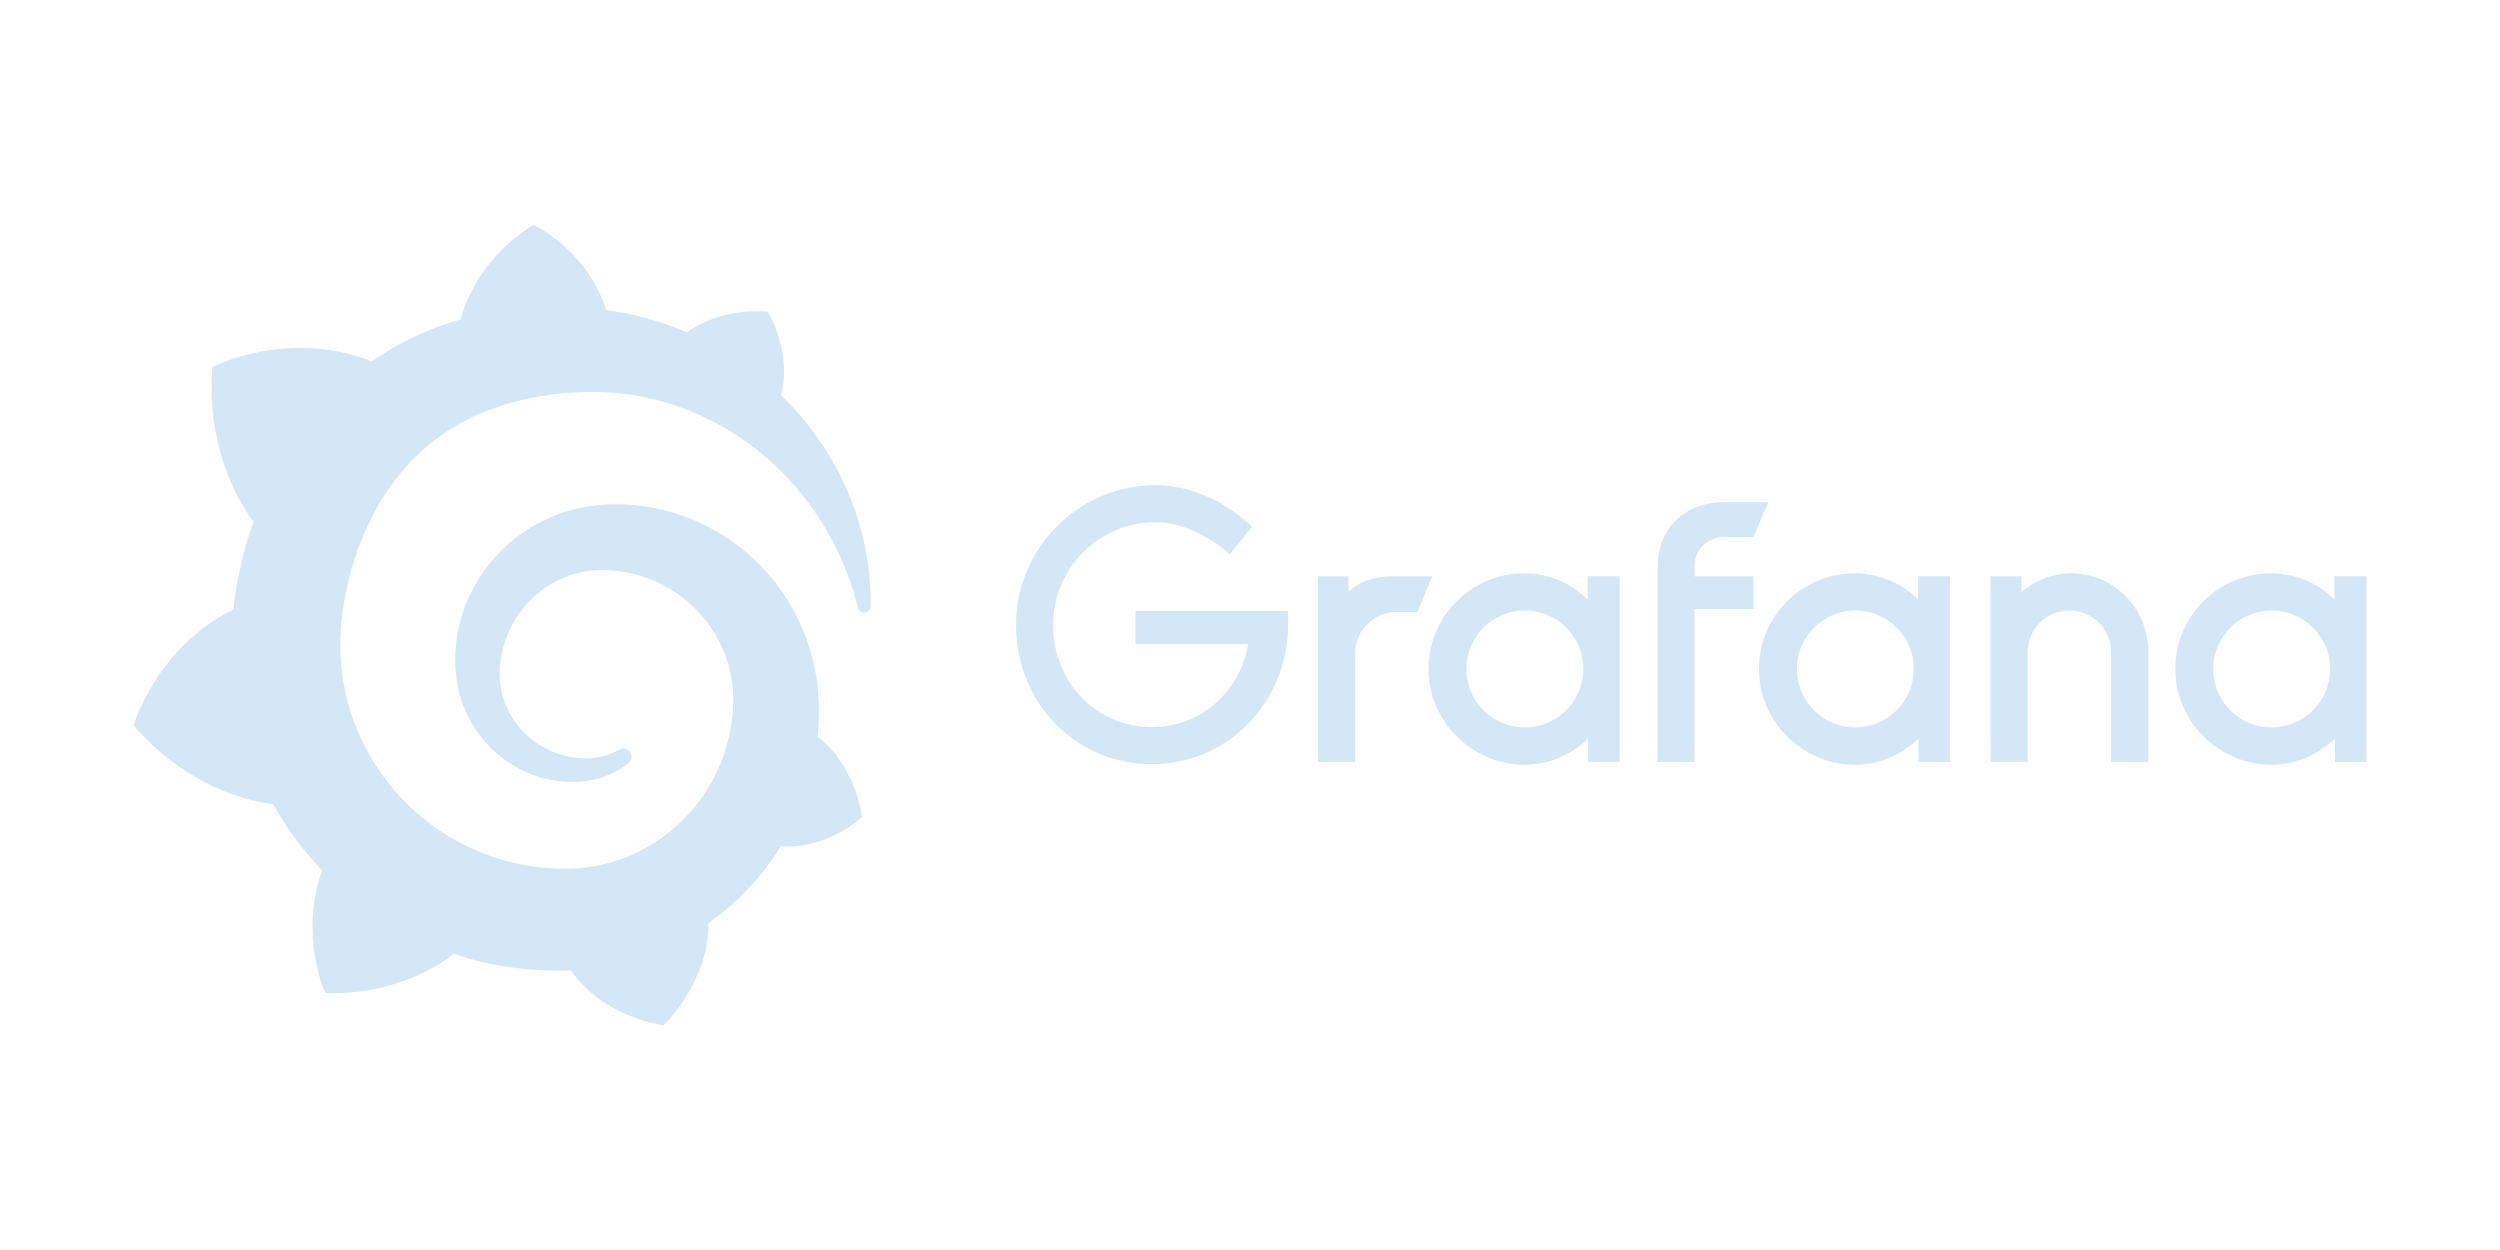
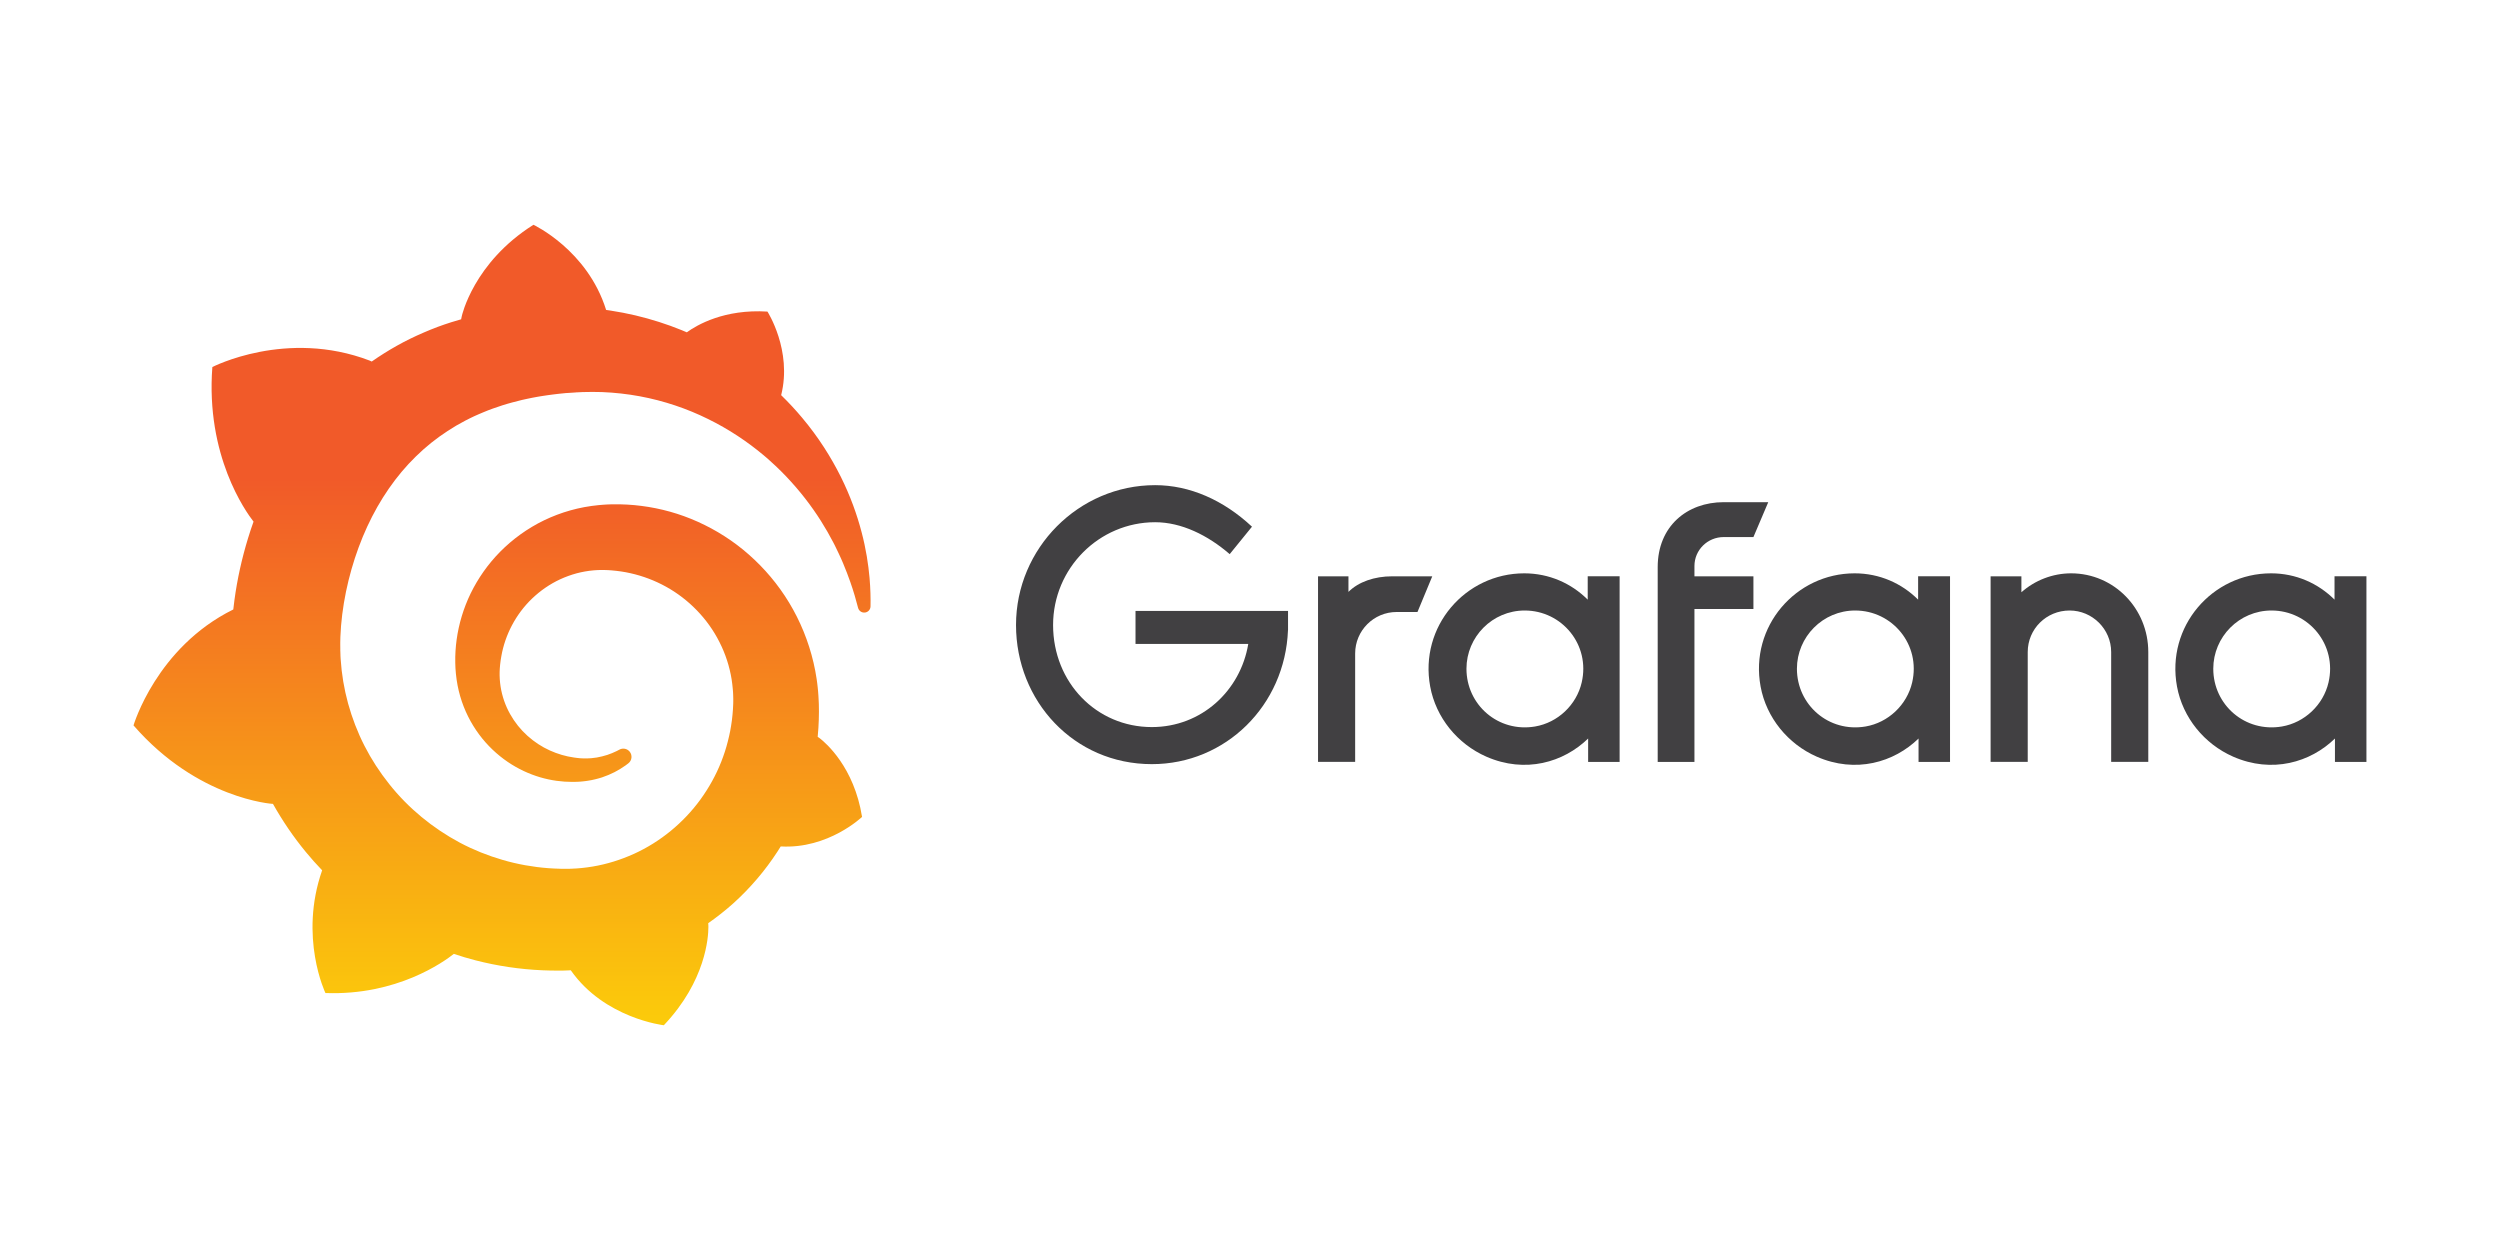
<svg xmlns="http://www.w3.org/2000/svg" xmlns:xlink="http://www.w3.org/1999/xlink" version="1.1" id="Layer_1" x="0px" y="0px" viewBox="0 0 120 60" xml:space="preserve" width="120" height="60">
  <defs id="defs54">
    <defs id="defs5">
      <rect id="SVGID_1_" x="-849.7" y="-1412.2" width="4355.2" height="5636.2" />
    </defs>
    <clipPath id="SVGID_2_">
      <use xlink:href="#SVGID_1_" style="overflow:visible" id="use7" x="0" y="0" width="100%" height="100%" />
    </clipPath>
    <defs id="defs33">
      <path d="m 1229.6,328.6 c 0,0 -0.7,2.9 -1.6,7.8 -8.3,2.4 -16.6,4.7 -24.9,7.4 -11.5,3.5 -22.8,7.7 -34.3,11.8 -11.3,4.4 -22.8,8.8 -34,13.8 -22.6,9.7 -45,20.6 -66.9,32.9 -21.2,11.9 -42.1,25 -62.4,39.2 -2.9,-1.4 -5.2,-2.4 -5.2,-2.4 -207.3,-79.2 -391.4,16.1 -391.4,16.1 -16.8,220.5 82.8,359.5 102.5,384.7 -4.9,13.6 -9.5,27.4 -13.7,41.3 -15.3,50 -26.8,101.3 -33.9,154.3 -1,7.6 -1.9,15.3 -2.8,23 -191.5,94.6 -248.3,288.5 -248.3,288.5 159.9,183.9 346.3,195.3 346.3,195.3 0.2,-0.1 0.3,-0.3 0.5,-0.4 23.7,42.3 51.1,82.6 82,120.1 12.9,15.7 26.5,30.9 40.6,45.6 -58.3,166.7 8.2,305.4 8.2,305.4 178,6.7 294.9,-77.9 319.5,-97.4 17.7,6 35.7,11.3 53.8,16 54.7,14.1 110.7,22.4 166.7,24.8 14,0.6 28,0.9 41.9,0.8 h 6.8 l 4.4,-0.1 8.8,-0.3 8.7,-0.4 0.2,0.3 c 83.8,119.6 231.3,136.5 231.3,136.5 104.9,-110.6 110.9,-220.3 110.9,-244 v 0 c 0,0 0,-0.8 0,-1.6 0,-2 -0.1,-3.3 -0.1,-3.3 0,0 0,0 0,0 -0.1,-1.7 -0.1,-3.3 -0.3,-5.1 22,-15.4 43,-32 62.9,-49.8 42,-38 78.7,-81.2 109.1,-127.9 2.9,-4.4 5.7,-8.8 8.4,-13.3 118.7,6.8 202.4,-73.5 202.4,-73.5 -19.7,-123.7 -90.2,-184 -104.9,-195.4 v 0 c 0,0 -0.6,-0.5 -1.5,-1.1 -0.8,-0.6 -1.4,-1 -1.4,-1 0,0 0,0 0,0 -0.7,-0.5 -1.6,-1.1 -2.6,-1.7 0.7,-7.5 1.4,-14.9 1.8,-22.3 0.9,-13.3 1.2,-26.7 1.3,-39.9 l -0.1,-9.9 -0.1,-5 v -2.5 c 0,-3.4 -0.1,-2.1 -0.1,-3.4 l -0.4,-8.3 -0.6,-11.2 c -0.2,-3.9 -0.5,-7.2 -0.8,-10.7 -0.3,-3.4 -0.6,-6.9 -1,-10.3 l -1.2,-10.3 -1.4,-10.2 c -2,-13.6 -4.6,-27.1 -7.7,-40.4 -12.4,-53.3 -33.2,-103.9 -60.7,-149.4 -27.5,-45.5 -61.7,-85.8 -100.2,-119.7 -38.5,-34 -81.7,-61.3 -127,-81.7 -45.3,-20.4 -92.9,-33.5 -140.3,-39.5 -23.7,-3.1 -47.3,-4.3 -70.7,-4 l -8.7,0.2 -2.2,0.1 c -0.6,0 -3.3,0.1 -3,0.1 l -3.6,0.2 -8.7,0.6 c -3.3,0.2 -6.7,0.5 -9.6,0.8 -12,1.2 -23.9,2.8 -35.7,5 -47,8.8 -91.4,25.8 -130.5,49.2 -39.1,23.4 -73.1,52.7 -100.8,85.9 -27.6,33.1 -49.1,69.8 -63.9,107.8 -14.8,38 -23.1,77.2 -25.4,115.3 -0.6,9.5 -0.8,19 -0.6,28.4 0,2.3 0.1,4.7 0.2,7 l 0.3,7.6 c 0.3,4.6 0.7,9.1 1.1,13.6 1.9,19.3 5.4,37.8 10.6,55.7 10.3,35.7 26.9,68 47.3,95.4 20.4,27.5 44.8,50.2 70.7,67.9 25.9,17.7 53.6,30.4 81,38.5 27.5,8.1 54.8,11.6 80.5,11.5 3.2,0 6.4,-0.1 9.6,-0.2 1.7,0 3.4,-0.2 5.1,-0.2 1.7,-0.1 3.4,-0.2 5.1,-0.3 2.7,-0.3 5.5,-0.5 8.2,-0.8 0.6,0 1.5,-0.2 2.3,-0.3 l 2.5,-0.3 c 1.7,-0.2 3.3,-0.5 5,-0.7 3.4,-0.4 6.3,-1.1 9.3,-1.6 3,-0.6 6,-1.2 9,-2 5.9,-1.3 11.6,-3.1 17.3,-4.8 11.2,-3.7 21.7,-8.2 31.5,-13.2 9.8,-5 18.8,-10.7 27.2,-16.6 2.4,-1.7 4.7,-3.5 7,-5.3 9,-7 10.4,-20.2 3.2,-29 -6.3,-7.7 -17.1,-9.7 -25.7,-4.9 -2.1,1.2 -4.3,2.3 -6.5,3.4 -7.5,3.6 -15.3,7 -23.6,9.7 -8.3,2.6 -16.9,4.8 -25.9,6.4 -4.5,0.6 -9,1.3 -13.6,1.7 -2.3,0.3 -4.6,0.4 -7,0.4 -2.3,0.1 -4.8,0.3 -6.9,0.2 -2.2,0 -4.4,-0.1 -6.7,-0.1 -2.8,-0.1 -5.6,-0.3 -8.4,-0.4 0,0 -1.4,0 -0.3,-0.1 l -0.9,-0.1 -1.9,-0.2 c -1.3,-0.1 -2.5,-0.2 -3.8,-0.4 -2.5,-0.3 -5,-0.6 -7.5,-1 -20.1,-2.8 -40.5,-8.7 -60.1,-17.6 -19.7,-8.9 -38.5,-21.1 -55.5,-36.4 -17,-15.2 -31.8,-33.6 -43.4,-54.4 -11.6,-20.7 -19.7,-43.8 -23.5,-68 -1.9,-12.1 -2.7,-24.6 -2.4,-36.8 0.2,-3.4 0.3,-6.7 0.5,-10.1 0,0.9 0.1,-0.5 0.1,-0.6 l 0.1,-1.2 0.2,-2.5 c 0.1,-1.7 0.3,-3.3 0.5,-5 0.7,-6.6 1.7,-13.3 2.9,-19.8 9.3,-52.7 35.7,-104.1 76.5,-143.2 10.2,-9.7 21.2,-18.8 32.9,-26.8 11.7,-8 24.2,-15.2 37.2,-21.2 13,-6 26.6,-10.9 40.5,-14.7 13.9,-3.7 28.2,-6.2 42.7,-7.5 7.2,-0.6 14.5,-0.9 21.8,-0.9 1.9,0 3.4,0.1 4.9,0.1 l 5.9,0.2 3.7,0.1 c 1.5,0 0,0 0.7,0.1 l 1.5,0.1 5.9,0.4 c 15.7,1.3 31.4,3.5 46.8,7 30.9,6.9 60.9,18.2 88.9,33.7 56,31 103.7,79.5 133,138 14.8,29.1 25,60.5 30.2,92.9 1.2,8.1 2.2,16.3 2.9,24.5 l 0.5,6.2 0.3,6.2 c 0.1,2.1 0.1,4.1 0.2,6.2 0,2 0.1,4.3 0.1,5.8 v 5.3 l -0.1,6 c -0.2,4 -0.5,10.5 -0.7,14.5 -0.7,8.9 -1.4,17.9 -2.6,26.8 -1.1,8.8 -2.6,17.6 -4.2,26.4 -1.8,8.7 -3.6,17.4 -5.9,26 -4.3,17.3 -9.9,34.2 -16.4,50.8 -13.1,33.2 -30.6,64.7 -51.7,93.8 -42.3,58.1 -100,105.6 -165.6,135.4 -32.8,14.8 -67.4,25.7 -103,31.6 -17.8,3 -35.8,4.8 -53.8,5.4 l -3.3,0.1 h -2.9 l -5.8,0.1 h -8.9 -4.4 c 2.5,0 -0.4,0 -0.3,-0.1 l -1.8,-0.1 c -9.7,-0.2 -19.3,-0.7 -28.9,-1.4 -38.5,-2.9 -76.6,-9.7 -113.5,-20.5 -36.9,-10.7 -72.7,-25 -106.6,-43 -67.7,-36.2 -128.2,-85.8 -175.6,-145.6 -23.8,-29.8 -44.6,-61.8 -61.8,-95.5 -17.2,-33.7 -30.7,-69 -40.7,-105.1 -9.9,-36.1 -16.1,-73.1 -18.5,-110.3 l -0.4,-7 -0.1,-1.7 v -1.5 l -0.1,-3.1 -0.2,-6.1 -0.1,-1.5 v -2.1 -4.3 l -0.1,-8.7 v -1.7 c 0,0.3 0,0.3 0,-0.6 v -3.4 c 0,-4.5 0.2,-9.1 0.3,-13.6 0.7,-18.4 2.2,-37.3 4.6,-56.2 2.4,-18.9 5.5,-37.9 9.4,-56.8 3.9,-18.8 8.5,-37.5 13.7,-55.8 10.5,-36.7 23.6,-72.3 39.1,-105.9 31.1,-67.3 71.9,-126.6 120.9,-174.4 12.2,-12 24.9,-23.3 38.1,-33.9 13.2,-10.6 26.9,-20.4 41,-29.6 14,-9.3 28.5,-17.7 43.4,-25.5 7.4,-4 15,-7.5 22.6,-11.2 3.8,-1.7 7.7,-3.4 11.5,-5.1 3.8,-1.7 7.7,-3.4 11.6,-4.9 15.5,-6.6 31.5,-12.1 47.5,-17.3 4.1,-1.2 8.1,-2.5 12.1,-3.7 4,-1.3 8.2,-2.2 12.2,-3.4 8.1,-2.3 16.4,-4.2 24.6,-6.3 4.1,-1.1 8.3,-1.8 12.4,-2.7 4.2,-0.9 8.3,-1.8 12.5,-2.6 4.2,-0.8 8.4,-1.5 12.5,-2.3 l 6.3,-1.1 6.3,-1 c 4.2,-0.6 8.4,-1.3 12.6,-1.9 4.7,-0.8 9.5,-1.2 14.2,-1.9 3.9,-0.5 10.2,-1.2 14.1,-1.7 3,-0.3 5.9,-0.6 8.9,-0.9 l 5.9,-0.6 3,-0.3 3.5,-0.2 c 4.8,-0.3 9.5,-0.6 14.3,-0.9 l 7.1,-0.5 c 0,0 2.6,-0.1 0.3,-0.1 l 1.5,-0.1 3,-0.1 c 4.1,-0.2 8.1,-0.4 12.2,-0.6 16.2,-0.5 32.3,-0.5 48.2,0 31.9,1.3 63.2,4.8 93.6,10.4 60.9,11.3 118.2,30.9 170,56.5 51.9,25.4 98.4,56.6 138.8,90.5 2.5,2.1 5,4.3 7.5,6.4 2.5,2.2 4.9,4.3 7.3,6.5 4.9,4.3 9.6,8.8 14.3,13.1 4.7,4.4 9.2,8.9 13.8,13.3 4.4,4.5 8.9,8.9 13.2,13.5 17.1,18.1 33,36.5 47.3,55 28.7,36.9 51.6,74.1 69.9,109.3 1.2,2.2 2.3,4.4 3.4,6.6 1.1,2.2 2.2,4.4 3.2,6.6 2.1,4.3 4.3,8.6 6.2,12.9 2,4.3 4,8.5 5.9,12.7 1.8,4.2 3.6,8.4 5.4,12.4 6.8,16.5 13,32.1 18.1,47 8.4,23.9 14.5,45.5 19.3,64.2 1.9,7.5 9,12.5 16.7,11.8 8,-0.7 14.1,-7.3 14.3,-15.3 0.4,-20.1 -0.1,-43.8 -2.4,-70.8 -3,-33.4 -8.7,-72.1 -20,-114.6 -11.1,-42.5 -27.6,-89 -51.6,-137.3 -24.1,-48.2 -55.5,-98.4 -96.3,-146.9 -15.9,-19 -33.3,-37.8 -52.1,-56.1 28,-111.4 -34.1,-208 -34.1,-208 -107.2,-6.7 -175.4,33.3 -200.7,51.6 -4.2,-1.8 -8.5,-3.6 -12.8,-5.4 -18.3,-7.4 -37,-14.3 -56.3,-20.4 -19.3,-6.1 -39,-11.7 -59.1,-16.4 -20.2,-4.7 -40.7,-8.7 -61.6,-11.9 -3.7,-0.5 -7.3,-1 -11,-1.6 -46.6,-149.4 -180.9,-211.9 -180.9,-211.9 -149.8,94.5 -178.3,227.4 -178.3,227.4" id="SVGID_5_" />
    </defs>
    <clipPath id="SVGID_6_">
      <use height="100%" width="100%" y="0" x="0" id="use35" style="overflow:visible" xlink:href="#SVGID_5_" />
    </clipPath>
    <linearGradient gradientTransform="matrix(0,-255.7742,-255.7742,0,2099115.5,-207133.55)" y2="8201.71" x2="-812.649" y1="8201.71" x1="-819.765" gradientUnits="userSpaceOnUse" id="SVGID_7_">
-       <stop id="stop38" style="stop-color:#D3E7F7" offset="0" />
-       <stop id="stop40" style="stop-color:#D3E7F7" offset="1" />
+       <stop id="stop38" style="stop-color:#FFF200" offset="0" />
+       <stop id="stop40" style="stop-color:#F15A29" offset="1" />
    </linearGradient>
    <defs id="defs11">
      <rect height="5636.2" width="4355.2" y="-1412.2" x="-849.7" id="SVGID_3_" />
    </defs>
    <clipPath id="SVGID_4_">
      <use height="100%" width="100%" y="0" x="0" id="use13" style="overflow:visible" xlink:href="#SVGID_3_" />
    </clipPath>
  </defs>
  <style type="text/css" id="style2">
	.st0{fill:#C59A6E;}
	.st1{fill:#3CB44B;}
	.st2{fill:#67308F;}
	.st3{fill:#D1D1D1;}
	.st4{fill:#EF5B28;}
	.st5{stroke:#000000;stroke-width:16;stroke-miterlimit:10;}
	.st6{fill:url(#Triangle-3_1_);}
	.st7{fill:#333333;}
	.st8{fill:#CF2129;}
	.st9{fill:#CC3832;}
	.st10{fill:#BA443D;}
	.st11{fill:#BAC556;}
	.st12{fill:#F8DF4B;}
	.st13{fill:#F5CF47;}
	.st14{fill:#A9B75D;}
	.st15{fill:#DDBE5B;}
	.st16{fill:#6FBECB;}
	.st17{fill:#79C0BF;}
	.st18{fill:#77C3D2;}
	.st19{fill:#5CB8BB;}
	.st20{fill:#529FB5;}
	.st21{fill:#BA3D36;}
	.st22{fill:#9D3634;}
	.st23{fill:#D33E35;}
	.st24{fill:#869B63;}
	.st25{fill:#BEC54F;}
	.st26{fill:#9EAD59;}
	.st27{fill:none;}
	.st28{fill:#43AE2A;}
	.st29{fill:#009DDD;}
	.st30{fill:#00A297;}
	.st31{fill:#0072CC;}
	.st32{fill:#82BB00;}
	.st33{fill:#10069D;}
	.st34{fill:#333F48;}
	.st35{clip-path:url(#SVGID_2_);}
	.st36{clip-path:url(#SVGID_4_);fill:#414042;}
	.st37{clip-path:url(#SVGID_6_);fill:url(#SVGID_7_);}
</style>
  <g id="g958" transform="translate(-0.0849561)">
    <g transform="matrix(0.6482233,0,0,0.6482233,9.895719,73.44948)" id="g946">
-       <path style="fill:#D3E7F7" id="path16" clip-path="url(#SVGID_4_)" d="M 571.5,2446.1 C 566,2587.7 454.3,2698 315.5,2698 169,2698 60.1,2579.4 60.1,2436.4 c 0,-144.4 117.9,-263 261.6,-263 64.9,0 128.4,27.9 182.1,78.1 l -41.9,51.6 c -41.2,-35.6 -90.7,-60 -140.2,-60 -105.4,0 -191.9,86.5 -191.9,193.3 0,108.1 81.6,191.9 185.6,191.9 93.5,0 166.8,-68.4 181.4,-156.3 h -212 v -62.1 h 286.8 v 36.2 z" class="st36" transform="matrix(0.03937938,0,0,0.03937938,57.7333,-162.971)" />
-       <path style="fill:#D3E7F7" id="path18" clip-path="url(#SVGID_4_)" d="m 815,2411.9 h -39.1 c -43.2,0 -78.1,35 -78.1,78.1 v 203.7 H 628 v -348.9 h 57.2 v 29.3 c 18.8,-18.8 48.8,-29.3 82.3,-29.3 h 75.3 z" class="st36" transform="matrix(0.03937938,0,0,0.03937938,57.7333,-162.971)" />
-       <path style="fill:#D3E7F7" id="path20" clip-path="url(#SVGID_4_)" d="m 1195.2,2693.8 h -59.3 v -44 c -45.9,44.8 -118.2,66.3 -191.5,34.1 -54.3,-23.9 -94.7,-73.4 -105.5,-131.8 -20.8,-112.8 66,-212.9 176.9,-212.9 46.7,0 88.6,18.8 119.3,49.5 v -44 h 60 v 349.1 z m -71.4,-149.4 c 16.5,-70.9 -37.2,-135.3 -107.2,-135.3 -60.7,0 -109.5,49.5 -109.5,109.5 0,67.9 59.7,120.4 129.1,108.6 42.7,-7.3 77.8,-40.5 87.6,-82.8" class="st36" transform="matrix(0.03937938,0,0,0.03937938,57.7333,-162.971)" />
-       <path style="fill:#D3E7F7" id="path22" clip-path="url(#SVGID_4_)" d="m 1335.8,2325.4 v 19.5 h 110.9 v 61.4 h -110.9 v 287.5 h -69.1 v -366.3 c 0,-76.8 55.1,-122.1 124.2,-122.1 h 83.7 l -27.9,65.6 H 1391 c -30.7,0 -55.2,24.4 -55.2,54.4" class="st36" transform="matrix(0.03937938,0,0,0.03937938,57.7333,-162.971)" />
-       <path style="fill:#D3E7F7" id="path24" clip-path="url(#SVGID_4_)" d="m 1816.5,2693.8 h -59.3 v -44 c -45.9,44.8 -118.2,66.3 -191.5,34.1 -54.3,-23.9 -94.7,-73.4 -105.5,-131.8 -20.8,-112.8 66,-212.9 176.9,-212.9 46.7,0 88.6,18.8 119.3,49.5 v -44 h 60 v 349.1 z m -71.3,-149.4 c 16.5,-70.9 -37.2,-135.3 -107.2,-135.3 -60.7,0 -109.5,49.5 -109.5,109.5 0,67.9 59.7,120.4 129.1,108.6 42.6,-7.3 77.8,-40.5 87.6,-82.8" class="st36" transform="matrix(0.03937938,0,0,0.03937938,57.7333,-162.971)" />
-       <path style="fill:#D3E7F7" id="path26" clip-path="url(#SVGID_4_)" d="m 2189.2,2487.2 v 206.5 h -69.8 v -206.5 c 0,-43.3 -35.6,-78.1 -78.1,-78.1 -44,0 -78.8,34.9 -78.8,78.1 v 206.5 h -69.8 v -348.9 h 57.9 v 30 c 25.1,-22.3 58.6,-35.6 93.5,-35.6 80.9,0.1 145.1,66.4 145.1,148" class="st36" transform="matrix(0.03937938,0,0,0.03937938,57.7333,-162.971)" />
-       <path style="fill:#D3E7F7" id="path28" clip-path="url(#SVGID_4_)" d="m 2599.5,2693.8 h -59.3 v -44 c -45.9,44.8 -118.2,66.3 -191.5,34.1 -54.3,-23.9 -94.7,-73.4 -105.5,-131.8 -20.8,-112.8 66,-212.9 176.9,-212.9 46.7,0 88.6,18.8 119.3,49.5 v -44 h 60 v 349.1 z m -71.4,-149.4 c 16.5,-70.9 -37.2,-135.3 -107.2,-135.3 -60.7,0 -109.5,49.5 -109.5,109.5 0,67.9 59.7,120.4 129.1,108.6 42.6,-7.3 77.8,-40.5 87.6,-82.8" class="st36" transform="matrix(0.03937938,0,0,0.03937938,57.7333,-162.971)" />
+       <path style="fill:#414042" id="path16" clip-path="url(#SVGID_4_)" d="M 571.5,2446.1 C 566,2587.7 454.3,2698 315.5,2698 169,2698 60.1,2579.4 60.1,2436.4 c 0,-144.4 117.9,-263 261.6,-263 64.9,0 128.4,27.9 182.1,78.1 l -41.9,51.6 c -41.2,-35.6 -90.7,-60 -140.2,-60 -105.4,0 -191.9,86.5 -191.9,193.3 0,108.1 81.6,191.9 185.6,191.9 93.5,0 166.8,-68.4 181.4,-156.3 h -212 v -62.1 h 286.8 v 36.2 z" class="st36" transform="matrix(0.03937938,0,0,0.03937938,57.7333,-162.971)" />
+       <path style="fill:#414042" id="path18" clip-path="url(#SVGID_4_)" d="m 815,2411.9 h -39.1 c -43.2,0 -78.1,35 -78.1,78.1 v 203.7 H 628 v -348.9 h 57.2 v 29.3 c 18.8,-18.8 48.8,-29.3 82.3,-29.3 h 75.3 z" class="st36" transform="matrix(0.03937938,0,0,0.03937938,57.7333,-162.971)" />
+       <path style="fill:#414042" id="path20" clip-path="url(#SVGID_4_)" d="m 1195.2,2693.8 h -59.3 v -44 c -45.9,44.8 -118.2,66.3 -191.5,34.1 -54.3,-23.9 -94.7,-73.4 -105.5,-131.8 -20.8,-112.8 66,-212.9 176.9,-212.9 46.7,0 88.6,18.8 119.3,49.5 v -44 h 60 v 349.1 z m -71.4,-149.4 c 16.5,-70.9 -37.2,-135.3 -107.2,-135.3 -60.7,0 -109.5,49.5 -109.5,109.5 0,67.9 59.7,120.4 129.1,108.6 42.7,-7.3 77.8,-40.5 87.6,-82.8" class="st36" transform="matrix(0.03937938,0,0,0.03937938,57.7333,-162.971)" />
+       <path style="fill:#414042" id="path22" clip-path="url(#SVGID_4_)" d="m 1335.8,2325.4 v 19.5 h 110.9 v 61.4 h -110.9 v 287.5 h -69.1 v -366.3 c 0,-76.8 55.1,-122.1 124.2,-122.1 h 83.7 l -27.9,65.6 H 1391 c -30.7,0 -55.2,24.4 -55.2,54.4" class="st36" transform="matrix(0.03937938,0,0,0.03937938,57.7333,-162.971)" />
+       <path style="fill:#414042" id="path24" clip-path="url(#SVGID_4_)" d="m 1816.5,2693.8 h -59.3 v -44 c -45.9,44.8 -118.2,66.3 -191.5,34.1 -54.3,-23.9 -94.7,-73.4 -105.5,-131.8 -20.8,-112.8 66,-212.9 176.9,-212.9 46.7,0 88.6,18.8 119.3,49.5 v -44 h 60 v 349.1 z m -71.3,-149.4 c 16.5,-70.9 -37.2,-135.3 -107.2,-135.3 -60.7,0 -109.5,49.5 -109.5,109.5 0,67.9 59.7,120.4 129.1,108.6 42.6,-7.3 77.8,-40.5 87.6,-82.8" class="st36" transform="matrix(0.03937938,0,0,0.03937938,57.7333,-162.971)" />
+       <path style="fill:#414042" id="path26" clip-path="url(#SVGID_4_)" d="m 2189.2,2487.2 v 206.5 h -69.8 v -206.5 c 0,-43.3 -35.6,-78.1 -78.1,-78.1 -44,0 -78.8,34.9 -78.8,78.1 v 206.5 h -69.8 v -348.9 h 57.9 v 30 c 25.1,-22.3 58.6,-35.6 93.5,-35.6 80.9,0.1 145.1,66.4 145.1,148" class="st36" transform="matrix(0.03937938,0,0,0.03937938,57.7333,-162.971)" />
+       <path style="fill:#414042" id="path28" clip-path="url(#SVGID_4_)" d="m 2599.5,2693.8 h -59.3 v -44 c -45.9,44.8 -118.2,66.3 -191.5,34.1 -54.3,-23.9 -94.7,-73.4 -105.5,-131.8 -20.8,-112.8 66,-212.9 176.9,-212.9 46.7,0 88.6,18.8 119.3,49.5 v -44 h 60 v 349.1 z m -71.4,-149.4 c 16.5,-70.9 -37.2,-135.3 -107.2,-135.3 -60.7,0 -109.5,49.5 -109.5,109.5 0,67.9 59.7,120.4 129.1,108.6 42.6,-7.3 77.8,-40.5 87.6,-82.8" class="st36" transform="matrix(0.03937938,0,0,0.03937938,57.7333,-162.971)" />
    </g>
    <g transform="matrix(0.4898075,0,0,0.4898075,-29.74485,88.66226)" id="g937">
      <rect style="fill:url(#SVGID_7_)" id="rect43" clip-path="url(#SVGID_6_)" height="1992.3" width="1834.4" class="st37" y="100.8" x="412.7" transform="matrix(0.03937938,0,0,0.03937938,57.7333,-162.971)" />
    </g>
  </g>
</svg>
